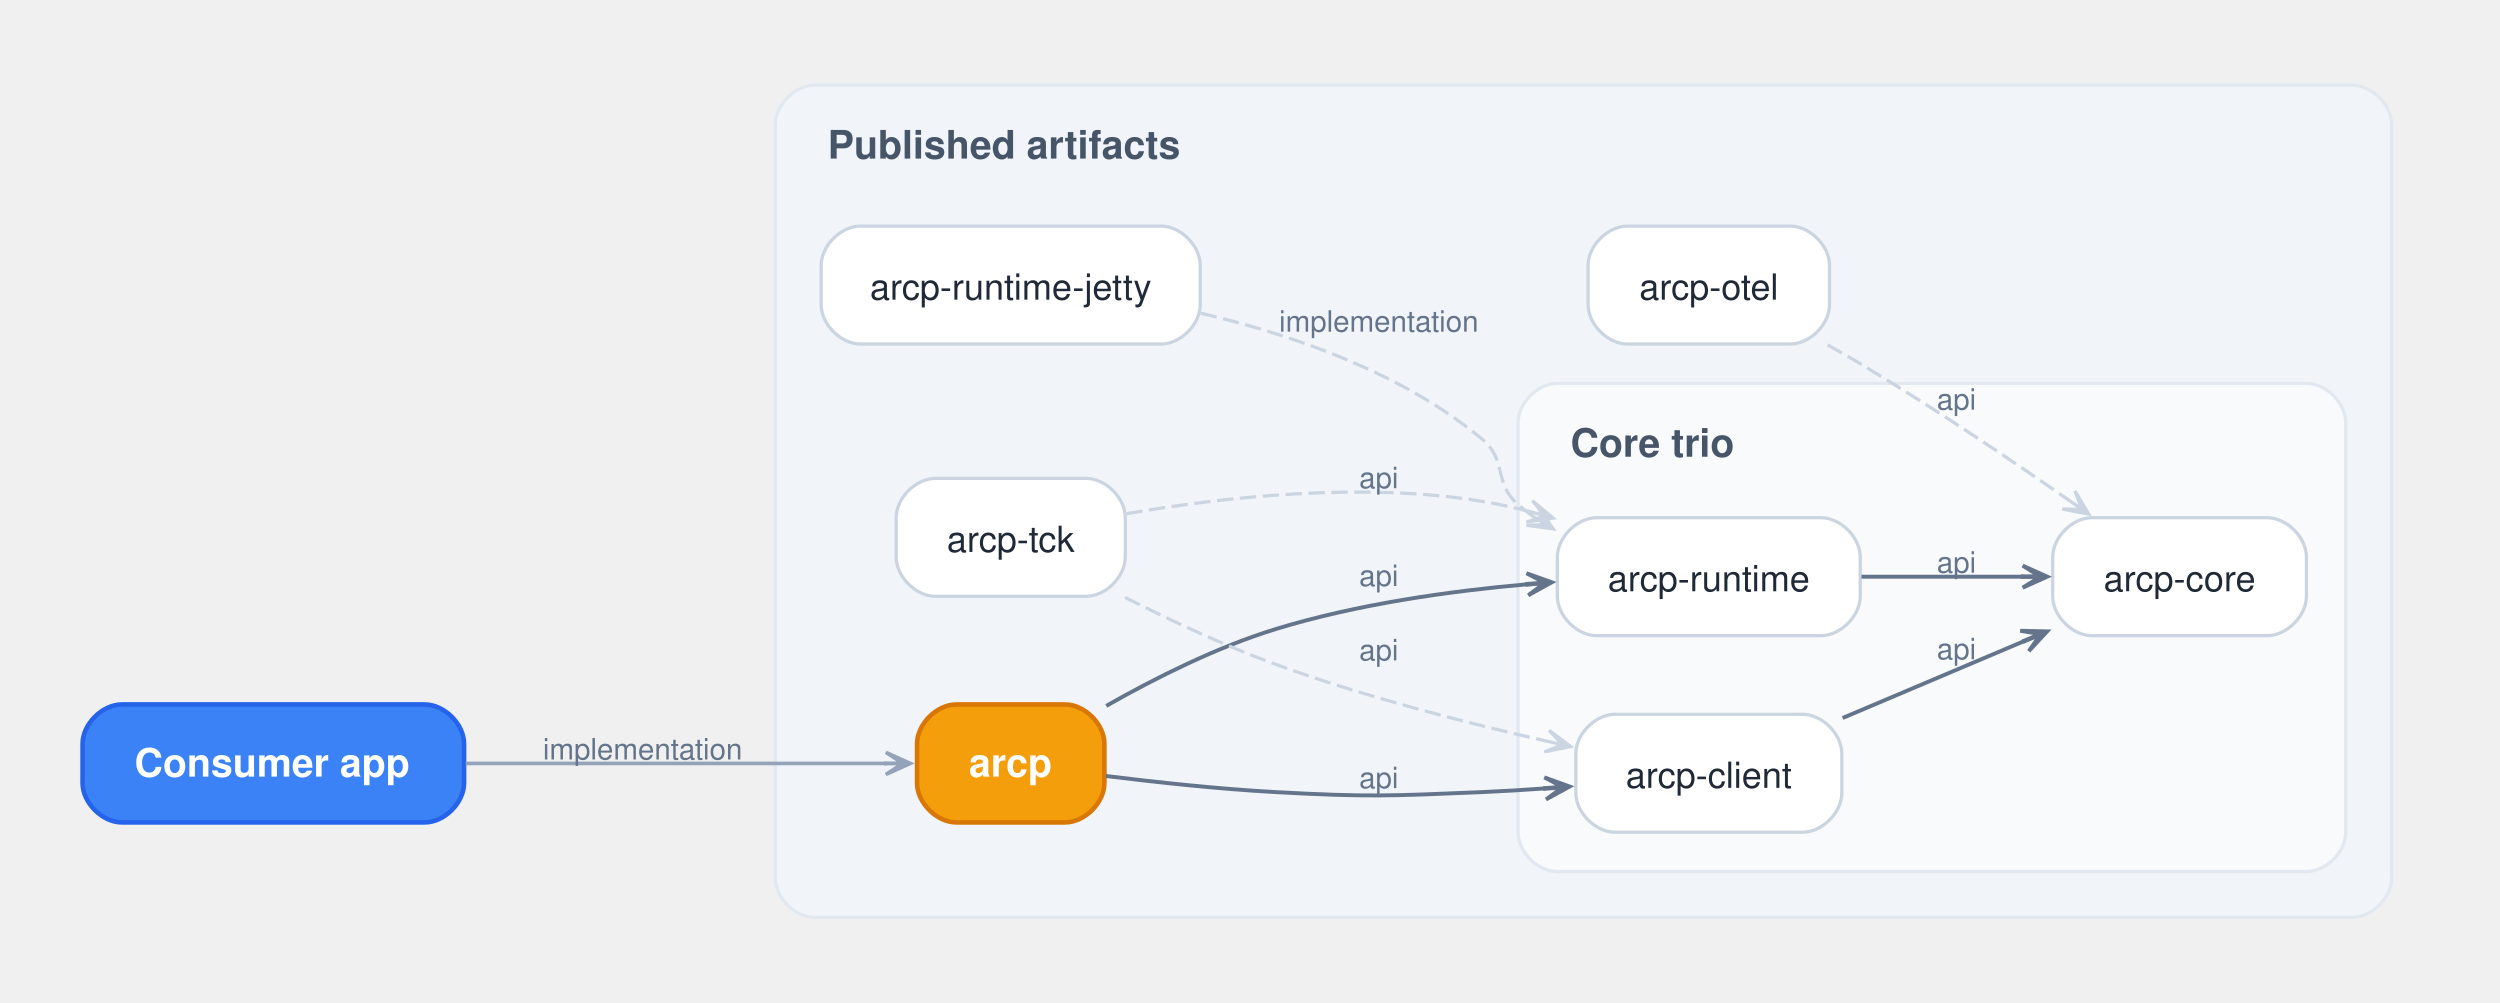
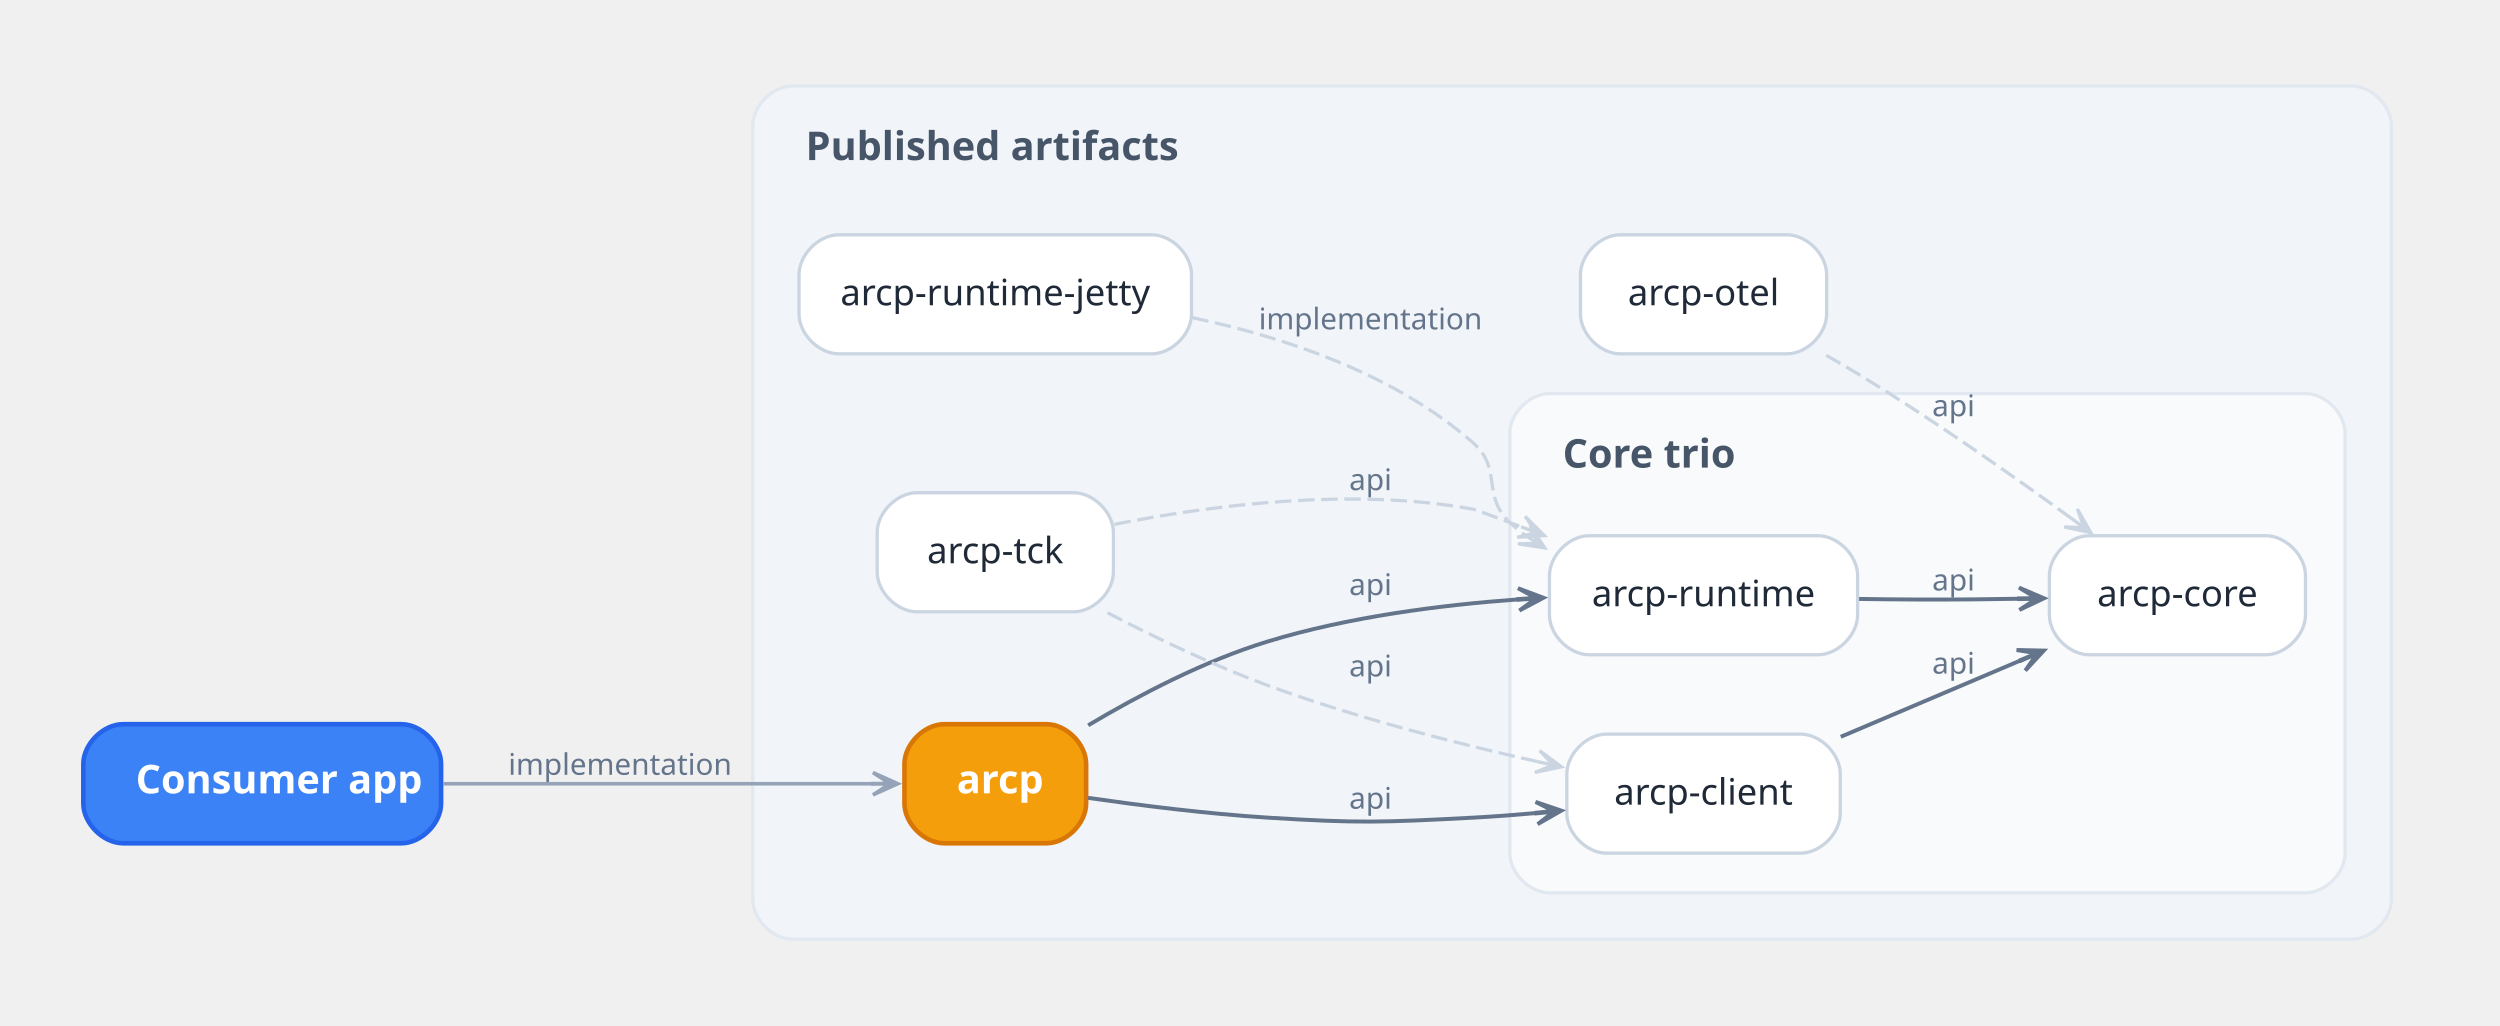
- <svg xmlns="http://www.w3.org/2000/svg" width="763pt" height="306pt" viewBox="0.00 0.00 763.00 306.00">
-   <g id="graph0" class="graph" transform="scale(1 1) rotate(0) translate(25.2 288)">
+ <svg xmlns="http://www.w3.org/2000/svg" width="756pt" height="310pt" viewBox="0.00 0.00 756.00 310.00">
+   <g id="graph0" class="graph" transform="scale(1 1) rotate(0) translate(25.2 292)">
    <g id="clust1" class="cluster">
-       <path fill="#f1f5f9" stroke="#e2e8f0" d="M223.43,-8C223.43,-8 692.72,-8 692.72,-8 698.72,-8 704.72,-14 704.72,-20 704.72,-20 704.72,-250 704.72,-250 704.72,-256 698.72,-262 692.72,-262 692.72,-262 223.43,-262 223.43,-262 217.43,-262 211.43,-256 211.43,-250 211.43,-250 211.43,-20 211.43,-20 211.43,-14 217.43,-8 223.43,-8" />
-       <text xml:space="preserve" text-anchor="start" x="227.43" y="-239.6" font-family="Helvetica,sans-Serif" font-weight="bold" font-size="12.00" fill="#475569">Published artifacts</text>
+       <path fill="#f1f5f9" stroke="#e2e8f0" d="M214.43,-8C214.43,-8 685.97,-8 685.97,-8 691.97,-8 697.97,-14 697.97,-20 697.97,-20 697.97,-254 697.97,-254 697.97,-260 691.97,-266 685.97,-266 685.97,-266 214.43,-266 214.43,-266 208.43,-266 202.43,-260 202.43,-254 202.43,-254 202.43,-20 202.43,-20 202.43,-14 208.43,-8 214.43,-8" />
+       <text xml:space="preserve" text-anchor="start" x="218.43" y="-243.6" font-family="TT Commons Pro Trial" font-weight="bold" font-size="12.00" fill="#475569">Published artifacts</text>
    </g>
    <g id="clust2" class="cluster">
-       <path fill="#f8fafc" stroke="#e2e8f0" d="M450.11,-22C450.11,-22 678.72,-22 678.72,-22 684.72,-22 690.72,-28 690.72,-34 690.72,-34 690.72,-159 690.72,-159 690.72,-165 684.72,-171 678.72,-171 678.72,-171 450.11,-171 450.11,-171 444.11,-171 438.11,-165 438.11,-159 438.11,-159 438.11,-34 438.11,-34 438.11,-28 444.11,-22 450.11,-22" />
-       <text xml:space="preserve" text-anchor="start" x="454.11" y="-148.6" font-family="Helvetica,sans-Serif" font-weight="bold" font-size="12.00" fill="#475569">Core trio</text>
+       <path fill="#f8fafc" stroke="#e2e8f0" d="M443.36,-22C443.36,-22 671.97,-22 671.97,-22 677.97,-22 683.97,-28 683.97,-34 683.97,-34 683.97,-161 683.97,-161 683.97,-167 677.97,-173 671.97,-173 671.97,-173 443.36,-173 443.36,-173 437.36,-173 431.36,-167 431.36,-161 431.36,-161 431.36,-34 431.36,-34 431.36,-28 437.36,-22 443.36,-22" />
+       <text xml:space="preserve" text-anchor="start" x="447.36" y="-150.6" font-family="TT Commons Pro Trial" font-weight="bold" font-size="12.00" fill="#475569">Core trio</text>
    </g>
    <g id="node1" class="node">
-       <path fill="#3b82f6" stroke="#2563eb" stroke-width="1.4" d="M104.43,-73C104.43,-73 12,-73 12,-73 6,-73 0,-67 0,-61 0,-61 0,-49 0,-49 0,-43 6,-37 12,-37 12,-37 104.43,-37 104.43,-37 110.43,-37 116.43,-43 116.43,-49 116.43,-49 116.43,-61 116.43,-61 116.43,-67 110.43,-73 104.43,-73" />
-       <text xml:space="preserve" text-anchor="start" x="15.84" y="-50.98" font-family="Helvetica,sans-Serif" font-weight="bold" font-size="12.00" fill="white">Consumer app</text>
+       <path fill="#3b82f6" stroke="#2563eb" stroke-width="1.4" d="M96.18,-73C96.18,-73 12,-73 12,-73 6,-73 0,-67 0,-61 0,-61 0,-49 0,-49 0,-43 6,-37 12,-37 12,-37 96.18,-37 96.18,-37 102.18,-37 108.18,-43 108.18,-49 108.18,-49 108.18,-61 108.18,-61 108.18,-67 102.18,-73 96.18,-73" />
+       <text xml:space="preserve" text-anchor="start" x="15.84" y="-52.1" font-family="TT Commons Pro Trial" font-weight="bold" font-size="12.00" fill="white">Consumer app</text>
    </g>
    <g id="node2" class="node">
-       <path fill="#f59e0b" stroke="#d97706" stroke-width="1.4" d="M299.86,-73C299.86,-73 266.68,-73 266.68,-73 260.68,-73 254.68,-67 254.68,-61 254.68,-61 254.68,-49 254.68,-49 254.68,-43 260.68,-37 266.68,-37 266.68,-37 299.86,-37 299.86,-37 305.86,-37 311.86,-43 311.86,-49 311.86,-49 311.86,-61 311.86,-61 311.86,-67 305.86,-73 299.86,-73" />
-       <text xml:space="preserve" text-anchor="start" x="270.52" y="-50.98" font-family="Helvetica,sans-Serif" font-weight="bold" font-size="12.00" fill="white">arcp</text>
+       <path fill="#f59e0b" stroke="#d97706" stroke-width="1.4" d="M291.24,-73C291.24,-73 260.31,-73 260.31,-73 254.31,-73 248.31,-67 248.31,-61 248.31,-61 248.31,-49 248.31,-49 248.31,-43 254.31,-37 260.31,-37 260.31,-37 291.24,-37 291.24,-37 297.24,-37 303.24,-43 303.24,-49 303.24,-49 303.24,-61 303.24,-61 303.24,-67 297.24,-73 291.24,-73" />
+       <text xml:space="preserve" text-anchor="start" x="264.15" y="-52.1" font-family="TT Commons Pro Trial" font-weight="bold" font-size="12.00" fill="white">arcp</text>
    </g>
    <g id="edge1" class="edge">
-       <path fill="none" stroke="#94a3b8" stroke-width="1.1" d="M116.95,-55C157.53,-55 210.6,-55 245.52,-55" />
-       <polygon fill="#94a3b8" stroke="#94a3b8" stroke-width="1.1" points="252.65,-55 245.15,-58.38 250.24,-55.05 245.15,-55.05 245.15,-55 245.15,-54.95 250.24,-54.95 245.15,-51.63 252.65,-55" />
-       <text xml:space="preserve" text-anchor="middle" x="170.93" y="-56.2" font-family="Helvetica,sans-Serif" font-size="9.00" fill="#64748b">implementation</text>
+       <path fill="none" stroke="#94a3b8" stroke-width="1.1" d="M108.83,-55C149.35,-55 203.78,-55 239.07,-55" />
+       <polygon fill="#94a3b8" stroke="#94a3b8" stroke-width="1.1" points="246.27,-55 238.77,-58.38 243.86,-55.05 238.77,-55.05 238.77,-55 238.77,-54.95 243.86,-54.95 238.77,-51.63 246.27,-55" />
+       <text xml:space="preserve" text-anchor="middle" x="162.31" y="-57.7" font-family="TT Commons Pro Trial" font-size="9.00" fill="#64748b">implementation</text>
    </g>
    <g id="node3" class="node">
-       <path fill="white" stroke="#cbd5e1" d="M524.92,-70C524.92,-70 467.74,-70 467.74,-70 461.74,-70 455.74,-64 455.74,-58 455.74,-58 455.74,-46 455.74,-46 455.74,-40 461.74,-34 467.74,-34 467.74,-34 524.92,-34 524.92,-34 530.92,-34 536.92,-40 536.92,-46 536.92,-46 536.92,-58 536.92,-58 536.92,-64 530.92,-70 524.92,-70" />
-       <text xml:space="preserve" text-anchor="middle" x="496.33" y="-47.55" font-family="Helvetica,sans-Serif" font-size="11.00" fill="#1f2937">arcp-client</text>
+       <path fill="white" stroke="#cbd5e1" d="M519.29,-70C519.29,-70 460.61,-70 460.61,-70 454.61,-70 448.61,-64 448.61,-58 448.61,-58 448.61,-46 448.61,-46 448.61,-40 454.61,-34 460.61,-34 460.61,-34 519.29,-34 519.29,-34 525.29,-34 531.29,-40 531.29,-46 531.29,-46 531.29,-58 531.29,-58 531.29,-64 525.29,-70 519.29,-70" />
+       <text xml:space="preserve" text-anchor="middle" x="489.95" y="-48.67" font-family="TT Commons Pro Trial" font-size="11.00" fill="#1f2937">arcp-client</text>
    </g>
    <g id="edge2" class="edge">
-       <path fill="none" stroke="#64748b" stroke-width="1.2" d="M312.29,-51.17C327.57,-49.28 346.85,-47.19 364.11,-46.25 392.07,-44.72 399.13,-45.07 427.11,-46.25 433.4,-46.51 440,-46.92 446.52,-47.39" />
-       <polygon fill="#64748b" stroke="#64748b" stroke-width="1.2" points="453.86,-47.95 446.13,-50.74 451.58,-47.87 446.38,-47.47 446.39,-47.37 446.39,-47.28 451.59,-47.67 446.65,-44.01 453.86,-47.95" />
-       <text xml:space="preserve" text-anchor="middle" x="395.61" y="-47.45" font-family="Helvetica,sans-Serif" font-size="9.00" fill="#64748b">api</text>
+       <path fill="none" stroke="#64748b" stroke-width="1.2" d="M303.8,-50.73C319.59,-48.45 339.93,-45.89 358.11,-44.75 385.72,-43.02 392.73,-43.29 420.36,-44.75 426.61,-45.08 433.16,-45.58 439.64,-46.16" />
+       <polygon fill="#64748b" stroke="#64748b" stroke-width="1.2" points="446.93,-46.86 439.14,-49.5 444.64,-46.74 439.45,-46.24 439.46,-46.14 439.47,-46.04 444.66,-46.54 439.79,-42.78 446.93,-46.86" />
+       <text xml:space="preserve" text-anchor="middle" x="389.24" y="-47.45" font-family="TT Commons Pro Trial" font-size="9.00" fill="#64748b">api</text>
    </g>
    <g id="node4" class="node">
-       <path fill="white" stroke="#cbd5e1" d="M530.54,-130C530.54,-130 462.11,-130 462.11,-130 456.11,-130 450.11,-124 450.11,-118 450.11,-118 450.11,-106 450.11,-106 450.11,-100 456.11,-94 462.11,-94 462.11,-94 530.54,-94 530.54,-94 536.54,-94 542.54,-100 542.54,-106 542.54,-106 542.54,-118 542.54,-118 542.54,-124 536.54,-130 530.54,-130" />
-       <text xml:space="preserve" text-anchor="middle" x="496.33" y="-107.55" font-family="Helvetica,sans-Serif" font-size="11.00" fill="#1f2937">arcp-runtime</text>
+       <path fill="white" stroke="#cbd5e1" d="M524.54,-130C524.54,-130 455.36,-130 455.36,-130 449.36,-130 443.36,-124 443.36,-118 443.36,-118 443.36,-106 443.36,-106 443.36,-100 449.36,-94 455.36,-94 455.36,-94 524.54,-94 524.54,-94 530.54,-94 536.54,-100 536.54,-106 536.54,-106 536.54,-118 536.54,-118 536.54,-124 530.54,-130 524.54,-130" />
+       <text xml:space="preserve" text-anchor="middle" x="489.95" y="-108.67" font-family="TT Commons Pro Trial" font-size="11.00" fill="#1f2937">arcp-runtime</text>
    </g>
    <g id="edge3" class="edge">
-       <path fill="none" stroke="#64748b" stroke-width="1.2" d="M312.42,-72.56C327.26,-81 346.09,-90.47 364.11,-96 388.83,-103.59 417.2,-107.6 441.23,-109.71" />
-       <polygon fill="#64748b" stroke="#64748b" stroke-width="1.2" points="448.41,-110.28 440.67,-113.05 446.12,-110.2 440.93,-109.78 440.94,-109.68 440.94,-109.58 446.14,-110 441.21,-106.32 448.41,-110.28" />
-       <text xml:space="preserve" text-anchor="middle" x="395.61" y="-109.15" font-family="Helvetica,sans-Serif" font-size="9.00" fill="#64748b">api</text>
+       <path fill="none" stroke="#64748b" stroke-width="1.2" d="M303.87,-72.67C319.17,-81.78 339.01,-92.17 358.11,-98 382.42,-105.43 410.32,-109.04 434.1,-110.76" />
+       <polygon fill="#64748b" stroke="#64748b" stroke-width="1.2" points="441.53,-111.23 433.83,-114.12 439.24,-111.18 434.04,-110.85 434.05,-110.75 434.05,-110.65 439.25,-110.99 434.26,-107.38 441.53,-111.23" />
+       <text xml:space="preserve" text-anchor="middle" x="389.24" y="-112.05" font-family="TT Commons Pro Trial" font-size="9.00" fill="#64748b">api</text>
    </g>
    <g id="node5" class="node">
-       <path fill="white" stroke="#cbd5e1" d="M666.72,-130C666.72,-130 613.29,-130 613.29,-130 607.29,-130 601.29,-124 601.29,-118 601.29,-118 601.29,-106 601.29,-106 601.29,-100 607.29,-94 613.29,-94 613.29,-94 666.72,-94 666.72,-94 672.72,-94 678.72,-100 678.72,-106 678.72,-106 678.72,-118 678.72,-118 678.72,-124 672.72,-130 666.72,-130" />
-       <text xml:space="preserve" text-anchor="middle" x="640.01" y="-107.55" font-family="Helvetica,sans-Serif" font-size="11.00" fill="#1f2937">arcp-core</text>
+       <path fill="white" stroke="#cbd5e1" d="M659.97,-130C659.97,-130 606.54,-130 606.54,-130 600.54,-130 594.54,-124 594.54,-118 594.54,-118 594.54,-106 594.54,-106 594.54,-100 600.54,-94 606.54,-94 606.54,-94 659.97,-94 659.97,-94 665.97,-94 671.97,-100 671.97,-106 671.97,-106 671.97,-118 671.97,-118 671.97,-124 665.97,-130 659.97,-130" />
+       <text xml:space="preserve" text-anchor="middle" x="633.26" y="-108.67" font-family="TT Commons Pro Trial" font-size="11.00" fill="#1f2937">arcp-core</text>
    </g>
    <g id="edge4" class="edge">
-       <path fill="none" stroke="#64748b" stroke-width="1.2" d="M537.17,-68.87C554.49,-76.21 574.88,-84.84 592.86,-92.46" />
-       <polygon fill="#64748b" stroke="#64748b" stroke-width="1.2" points="599.58,-95.3 591.36,-95.49 597.43,-94.5 592.63,-92.47 592.67,-92.38 592.71,-92.29 597.51,-94.32 593.99,-89.27 599.58,-95.3" />
-       <text xml:space="preserve" text-anchor="middle" x="571.92" y="-86.79" font-family="Helvetica,sans-Serif" font-size="9.00" fill="#64748b">api</text>
+       <path fill="none" stroke="#64748b" stroke-width="1.2" d="M531.44,-69.19C548.56,-76.46 568.58,-84.96 586.25,-92.47" />
+       <polygon fill="#64748b" stroke="#64748b" stroke-width="1.2" points="592.84,-95.26 584.61,-95.44 590.69,-94.46 585.89,-92.42 585.93,-92.33 585.97,-92.24 590.77,-94.28 587.25,-89.22 592.84,-95.26" />
+       <text xml:space="preserve" text-anchor="middle" x="565.54" y="-88.29" font-family="TT Commons Pro Trial" font-size="9.00" fill="#64748b">api</text>
    </g>
    <g id="edge5" class="edge">
-       <path fill="none" stroke="#64748b" stroke-width="1.2" d="M542.93,-112C558.77,-112 576.54,-112 592.45,-112" />
-       <polygon fill="#64748b" stroke="#64748b" stroke-width="1.2" points="599.61,-112 592.11,-115.38 597.32,-112.1 592.11,-112.1 592.11,-112 592.11,-111.9 597.32,-111.9 592.11,-108.63 599.61,-112" />
-       <text xml:space="preserve" text-anchor="middle" x="571.92" y="-113.2" font-family="Helvetica,sans-Serif" font-size="9.00" fill="#64748b">api</text>
+       <path fill="none" stroke="#64748b" stroke-width="1.2" d="M536.98,-110.88C548.28,-110.71 560.35,-110.63 571.54,-110.75 576.04,-110.8 580.72,-110.86 585.41,-110.94" />
+       <polygon fill="#64748b" stroke="#64748b" stroke-width="1.2" points="592.9,-111.07 585.34,-114.31 590.61,-111.13 585.4,-111.04 585.4,-110.94 585.4,-110.84 590.62,-110.93 585.46,-107.56 592.9,-111.07" />
+       <text xml:space="preserve" text-anchor="middle" x="565.54" y="-113.45" font-family="TT Commons Pro Trial" font-size="9.00" fill="#64748b">api</text>
    </g>
    <g id="node6" class="node">
-       <path fill="white" stroke="#cbd5e1" d="M329.11,-219C329.11,-219 237.43,-219 237.43,-219 231.43,-219 225.43,-213 225.43,-207 225.43,-207 225.43,-195 225.43,-195 225.43,-189 231.43,-183 237.43,-183 237.43,-183 329.11,-183 329.11,-183 335.11,-183 341.11,-189 341.11,-195 341.11,-195 341.11,-207 341.11,-207 341.11,-213 335.11,-219 329.11,-219" />
-       <text xml:space="preserve" text-anchor="middle" x="283.27" y="-196.55" font-family="Helvetica,sans-Serif" font-size="11.00" fill="#1f2937">arcp-runtime-jetty</text>
+       <path fill="white" stroke="#cbd5e1" d="M323.11,-221C323.11,-221 228.43,-221 228.43,-221 222.43,-221 216.43,-215 216.43,-209 216.43,-209 216.43,-197 216.43,-197 216.43,-191 222.43,-185 228.43,-185 228.43,-185 323.11,-185 323.11,-185 329.11,-185 335.11,-191 335.11,-197 335.11,-197 335.11,-209 335.11,-209 335.11,-215 329.11,-221 323.11,-221" />
+       <text xml:space="preserve" text-anchor="middle" x="275.77" y="-199.68" font-family="TT Commons Pro Trial" font-size="11.00" fill="#1f2937">arcp-runtime-jetty</text>
    </g>
    <g id="edge6" class="edge">
-       <path fill="none" stroke="#cbd5e1" stroke-dasharray="5,2" d="M341.27,-192.41C369.57,-185.78 402.81,-174.18 427.11,-154 434.92,-147.52 430.47,-140.67 438.11,-134 439.54,-132.75 441.06,-131.57 442.63,-130.45" />
-       <polygon fill="#cbd5e1" stroke="#cbd5e1" points="448.82,-126.58 444.25,-133.42 446.68,-127.92 442.46,-130.55 442.46,-130.55 442.46,-130.55 446.68,-127.92 440.67,-127.69 448.82,-126.58" />
-       <text xml:space="preserve" text-anchor="middle" x="395.61" y="-186.77" font-family="Helvetica,sans-Serif" font-size="9.00" fill="#64748b">implementation</text>
+       <path fill="none" stroke="#cbd5e1" stroke-dasharray="5,2" d="M335.37,-195.94C363.82,-189.91 396.84,-178.73 420.36,-158 429.16,-150.24 422.8,-142.02 431.36,-134 432.76,-132.69 434.24,-131.46 435.79,-130.3" />
+       <polygon fill="#cbd5e1" stroke="#cbd5e1" points="441.93,-126.31 437.47,-133.23 439.8,-127.69 435.64,-130.4 435.64,-130.4 435.64,-130.4 439.8,-127.69 433.8,-127.56 441.93,-126.31" />
+       <text xml:space="preserve" text-anchor="middle" x="389.24" y="-192.41" font-family="TT Commons Pro Trial" font-size="9.00" fill="#64748b">implementation</text>
    </g>
    <g id="node7" class="node">
-       <path fill="white" stroke="#cbd5e1" d="M521.17,-219C521.17,-219 471.49,-219 471.49,-219 465.49,-219 459.49,-213 459.49,-207 459.49,-207 459.49,-195 459.49,-195 459.49,-189 465.49,-183 471.49,-183 471.49,-183 521.17,-183 521.17,-183 527.17,-183 533.17,-189 533.17,-195 533.17,-195 533.17,-207 533.17,-207 533.17,-213 527.17,-219 521.17,-219" />
-       <text xml:space="preserve" text-anchor="middle" x="496.33" y="-196.55" font-family="Helvetica,sans-Serif" font-size="11.00" fill="#1f2937">arcp-otel</text>
+       <path fill="white" stroke="#cbd5e1" d="M515.17,-221C515.17,-221 464.74,-221 464.74,-221 458.74,-221 452.74,-215 452.74,-209 452.74,-209 452.74,-197 452.74,-197 452.74,-191 458.74,-185 464.74,-185 464.74,-185 515.17,-185 515.17,-185 521.17,-185 527.17,-191 527.17,-197 527.17,-197 527.17,-209 527.17,-209 527.17,-215 521.17,-221 515.17,-221" />
+       <text xml:space="preserve" text-anchor="middle" x="489.95" y="-199.68" font-family="TT Commons Pro Trial" font-size="11.00" fill="#1f2937">arcp-otel</text>
    </g>
    <g id="edge7" class="edge">
-       <path fill="none" stroke="#cbd5e1" stroke-dasharray="5,2" d="M532.58,-182.75C535.97,-180.86 539.34,-178.92 542.54,-177 564.25,-163.97 587.83,-148.12 606.24,-135.33" />
-       <polygon fill="#cbd5e1" stroke="#cbd5e1" points="612.28,-131.11 608.07,-138.17 610.21,-132.56 606.13,-135.4 606.13,-135.4 606.13,-135.4 610.21,-132.56 604.2,-132.64 612.28,-131.11" />
-       <text xml:space="preserve" text-anchor="middle" x="571.92" y="-162.98" font-family="Helvetica,sans-Serif" font-size="9.00" fill="#64748b">api</text>
+       <path fill="none" stroke="#cbd5e1" stroke-dasharray="5,2" d="M527.02,-184.55C530.27,-182.73 533.49,-180.86 536.54,-179 558.71,-165.48 582.64,-148.73 601.03,-135.36" />
+       <polygon fill="#cbd5e1" stroke="#cbd5e1" points="607.05,-130.95 602.99,-138.1 605.01,-132.44 601,-135.38 601,-135.38 601,-135.38 605.01,-132.44 599.01,-132.65 607.05,-130.95" />
+       <text xml:space="preserve" text-anchor="middle" x="565.54" y="-166.15" font-family="TT Commons Pro Trial" font-size="9.00" fill="#64748b">api</text>
    </g>
    <g id="node8" class="node">
-       <path fill="white" stroke="#cbd5e1" d="M306.24,-142C306.24,-142 260.31,-142 260.31,-142 254.31,-142 248.31,-136 248.31,-130 248.31,-130 248.31,-118 248.31,-118 248.31,-112 254.31,-106 260.31,-106 260.31,-106 306.24,-106 306.24,-106 312.24,-106 318.24,-112 318.24,-118 318.24,-118 318.24,-130 318.24,-130 318.24,-136 312.24,-142 306.24,-142" />
-       <text xml:space="preserve" text-anchor="middle" x="283.27" y="-119.55" font-family="Helvetica,sans-Serif" font-size="11.00" fill="#1f2937">arcp-tck</text>
+       <path fill="white" stroke="#cbd5e1" d="M299.49,-143C299.49,-143 252.06,-143 252.06,-143 246.06,-143 240.06,-137 240.06,-131 240.06,-131 240.06,-119 240.06,-119 240.06,-113 246.06,-107 252.06,-107 252.06,-107 299.49,-107 299.49,-107 305.49,-107 311.49,-113 311.49,-119 311.49,-119 311.49,-131 311.49,-131 311.49,-137 305.49,-143 299.49,-143" />
+       <text xml:space="preserve" text-anchor="middle" x="275.77" y="-121.67" font-family="TT Commons Pro Trial" font-size="11.00" fill="#1f2937">arcp-tck</text>
    </g>
    <g id="edge8" class="edge">
-       <path fill="none" stroke="#cbd5e1" stroke-dasharray="5,2" d="M318.19,-105.65C332.14,-98.6 348.62,-90.9 364.11,-85.25 390.98,-75.44 421.97,-67.44 447.08,-61.75" />
-       <polygon fill="#cbd5e1" stroke="#cbd5e1" points="454.17,-60.17 447.58,-65.1 451.7,-60.72 446.85,-61.8 446.85,-61.8 446.85,-61.8 451.7,-60.72 446.12,-58.51 454.17,-60.17" />
-       <text xml:space="preserve" text-anchor="middle" x="395.61" y="-86.45" font-family="Helvetica,sans-Serif" font-size="9.00" fill="#64748b">api</text>
+       <path fill="none" stroke="#cbd5e1" stroke-dasharray="5,2" d="M309.7,-106.7C324.22,-99.15 341.7,-90.79 358.11,-84.75 384.57,-75.02 415.08,-67.2 439.98,-61.64" />
+       <polygon fill="#cbd5e1" stroke="#cbd5e1" points="447,-60.11 440.4,-65.01 444.53,-60.65 439.67,-61.71 439.67,-61.71 439.67,-61.71 444.53,-60.65 438.95,-58.41 447,-60.11" />
+       <text xml:space="preserve" text-anchor="middle" x="389.24" y="-87.45" font-family="TT Commons Pro Trial" font-size="9.00" fill="#64748b">api</text>
    </g>
    <g id="edge9" class="edge">
-       <path fill="none" stroke="#cbd5e1" stroke-dasharray="5,2" d="M318.52,-131.2C347.58,-136.22 390.29,-141.04 427.11,-135 431.93,-134.21 436.87,-133.12 441.77,-131.85" />
-       <polygon fill="#cbd5e1" stroke="#cbd5e1" points="448.81,-129.88 442.49,-135.16 446.37,-130.57 441.58,-131.91 441.58,-131.91 441.58,-131.91 446.37,-130.57 440.67,-128.66 448.81,-129.88" />
-       <text xml:space="preserve" text-anchor="middle" x="395.61" y="-139.01" font-family="Helvetica,sans-Serif" font-size="9.00" fill="#64748b">api</text>
+       <path fill="none" stroke="#cbd5e1" stroke-dasharray="5,2" d="M311.83,-133.44C341.05,-139.21 383.67,-144.72 420.36,-138 420.94,-137.89 426.83,-135.71 434.95,-132.64" />
+       <polygon fill="#cbd5e1" stroke="#cbd5e1" points="441.8,-130.04 435.99,-135.86 439.44,-130.94 434.79,-132.7 434.79,-132.7 434.79,-132.7 439.44,-130.94 433.59,-129.55 441.8,-130.04" />
+       <text xml:space="preserve" text-anchor="middle" x="389.24" y="-143.78" font-family="TT Commons Pro Trial" font-size="9.00" fill="#64748b">api</text>
    </g>
  </g>
</svg>
